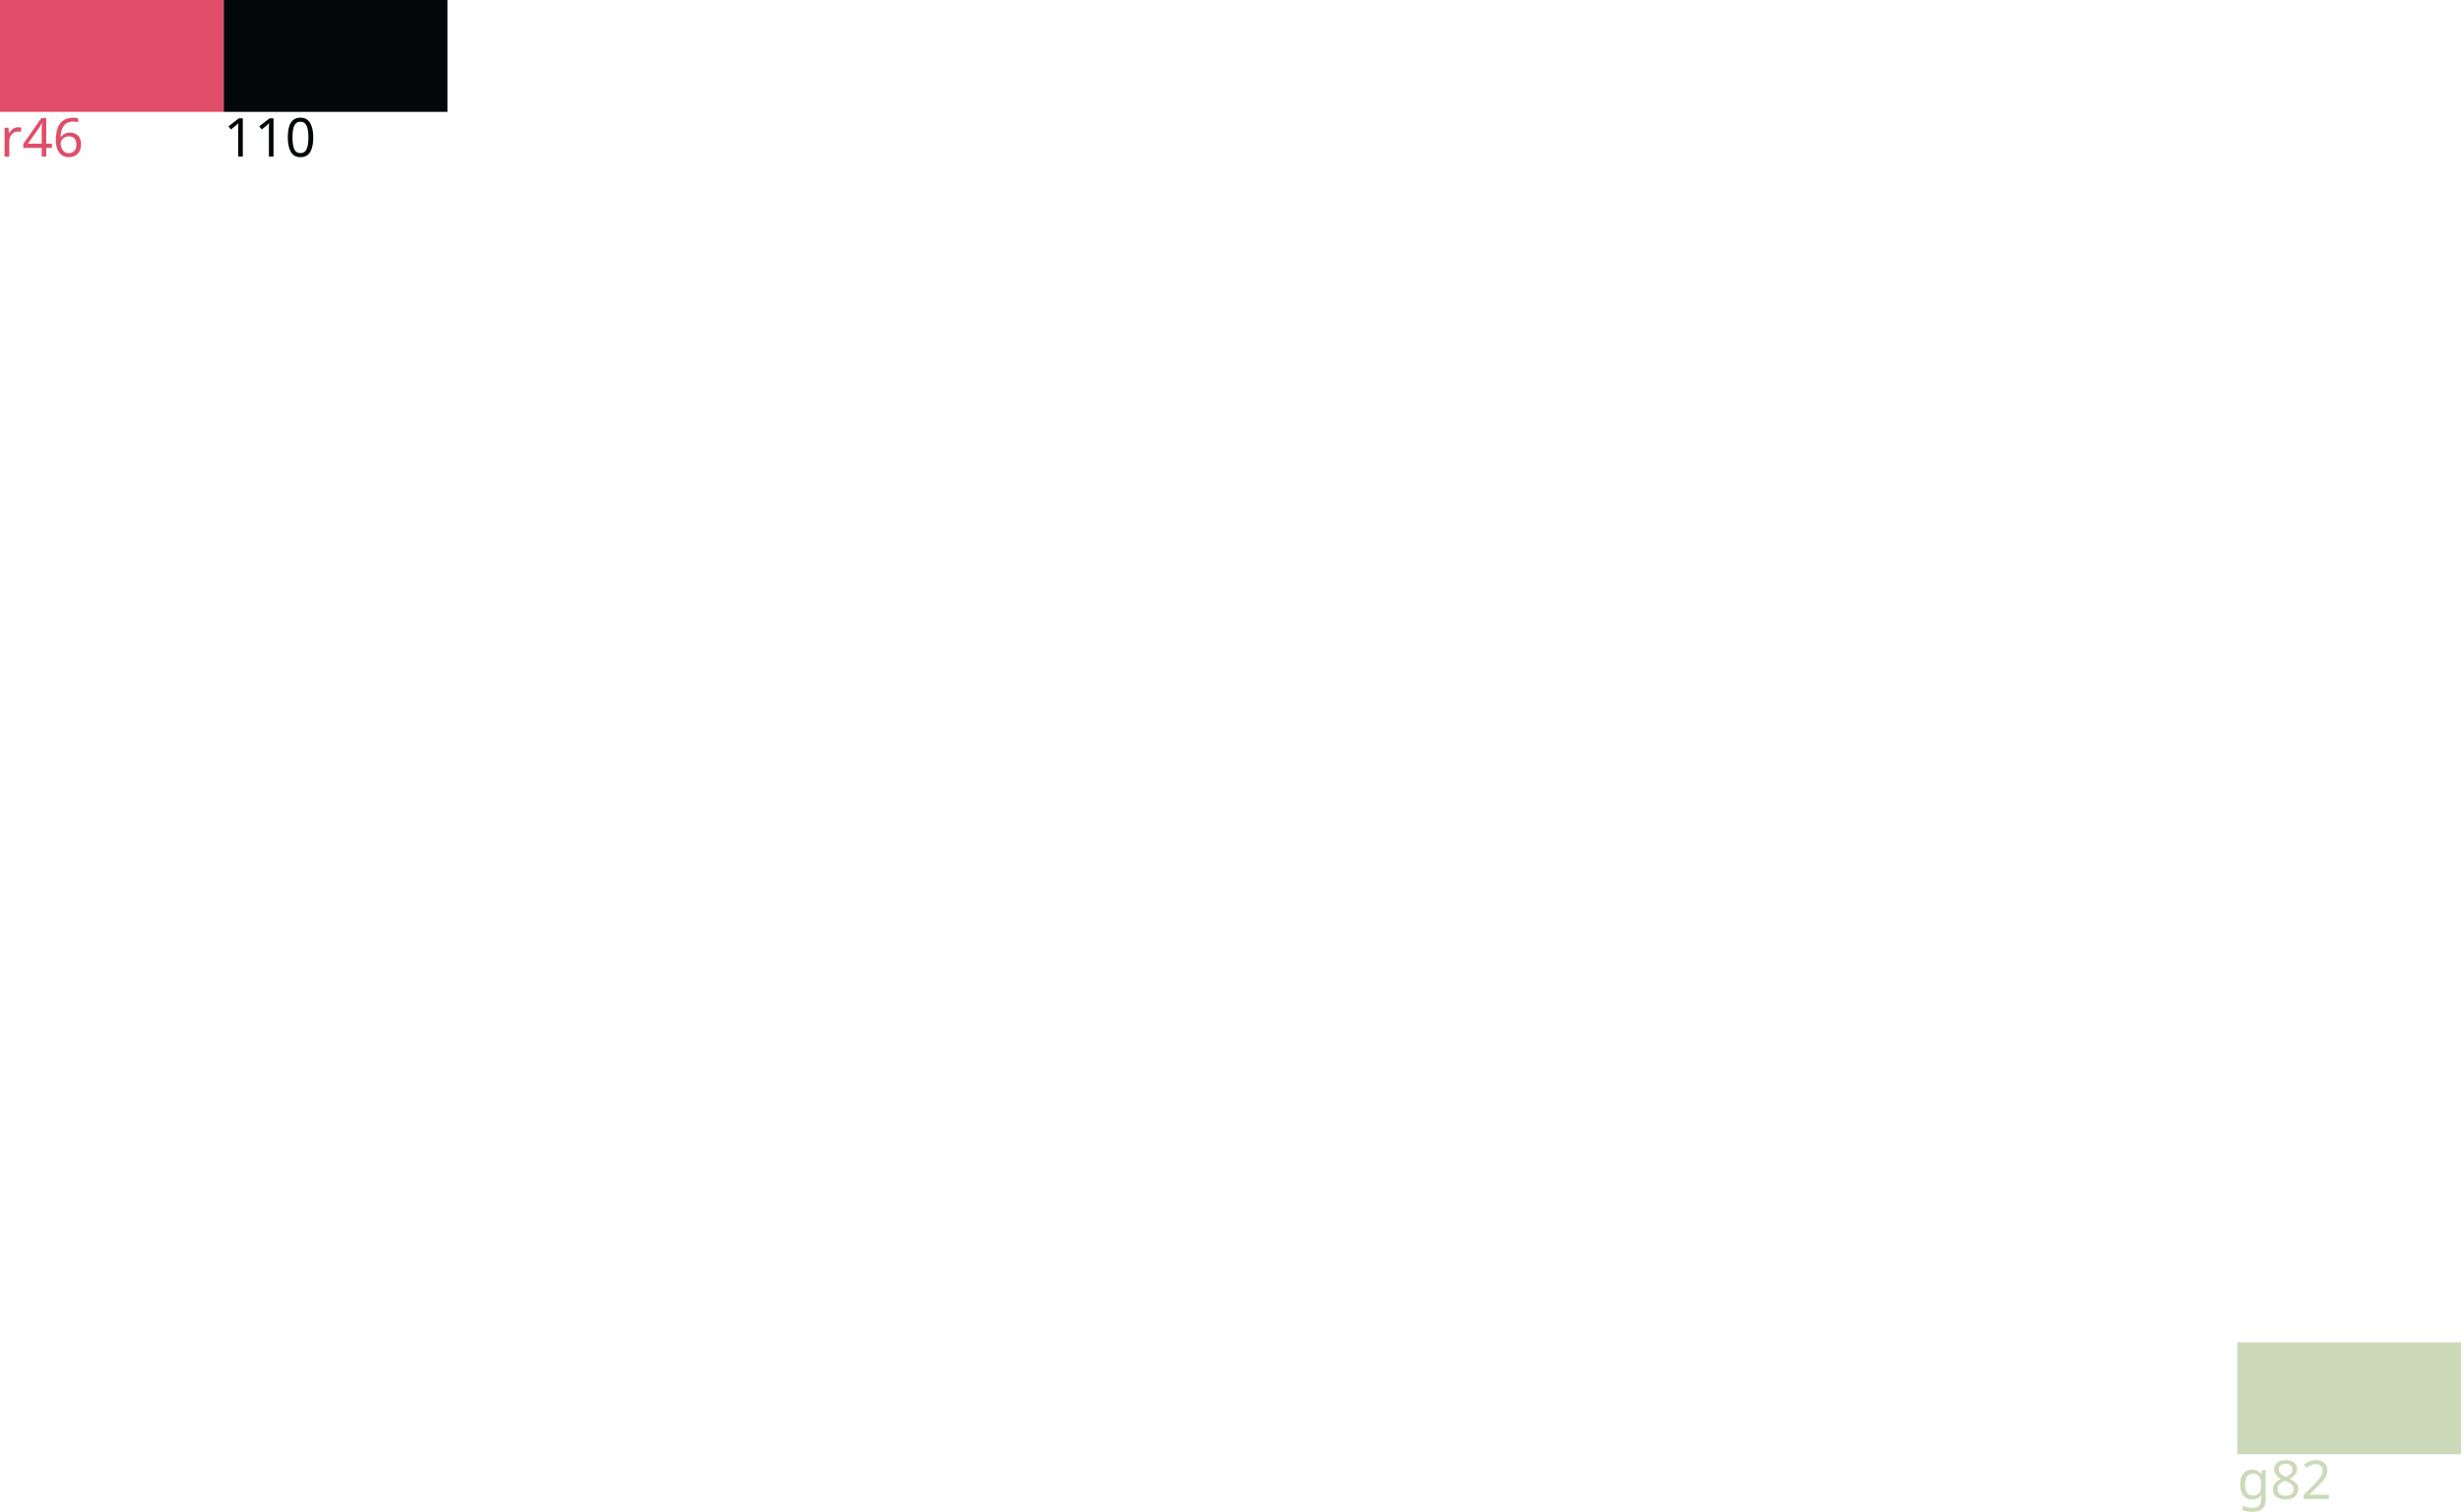
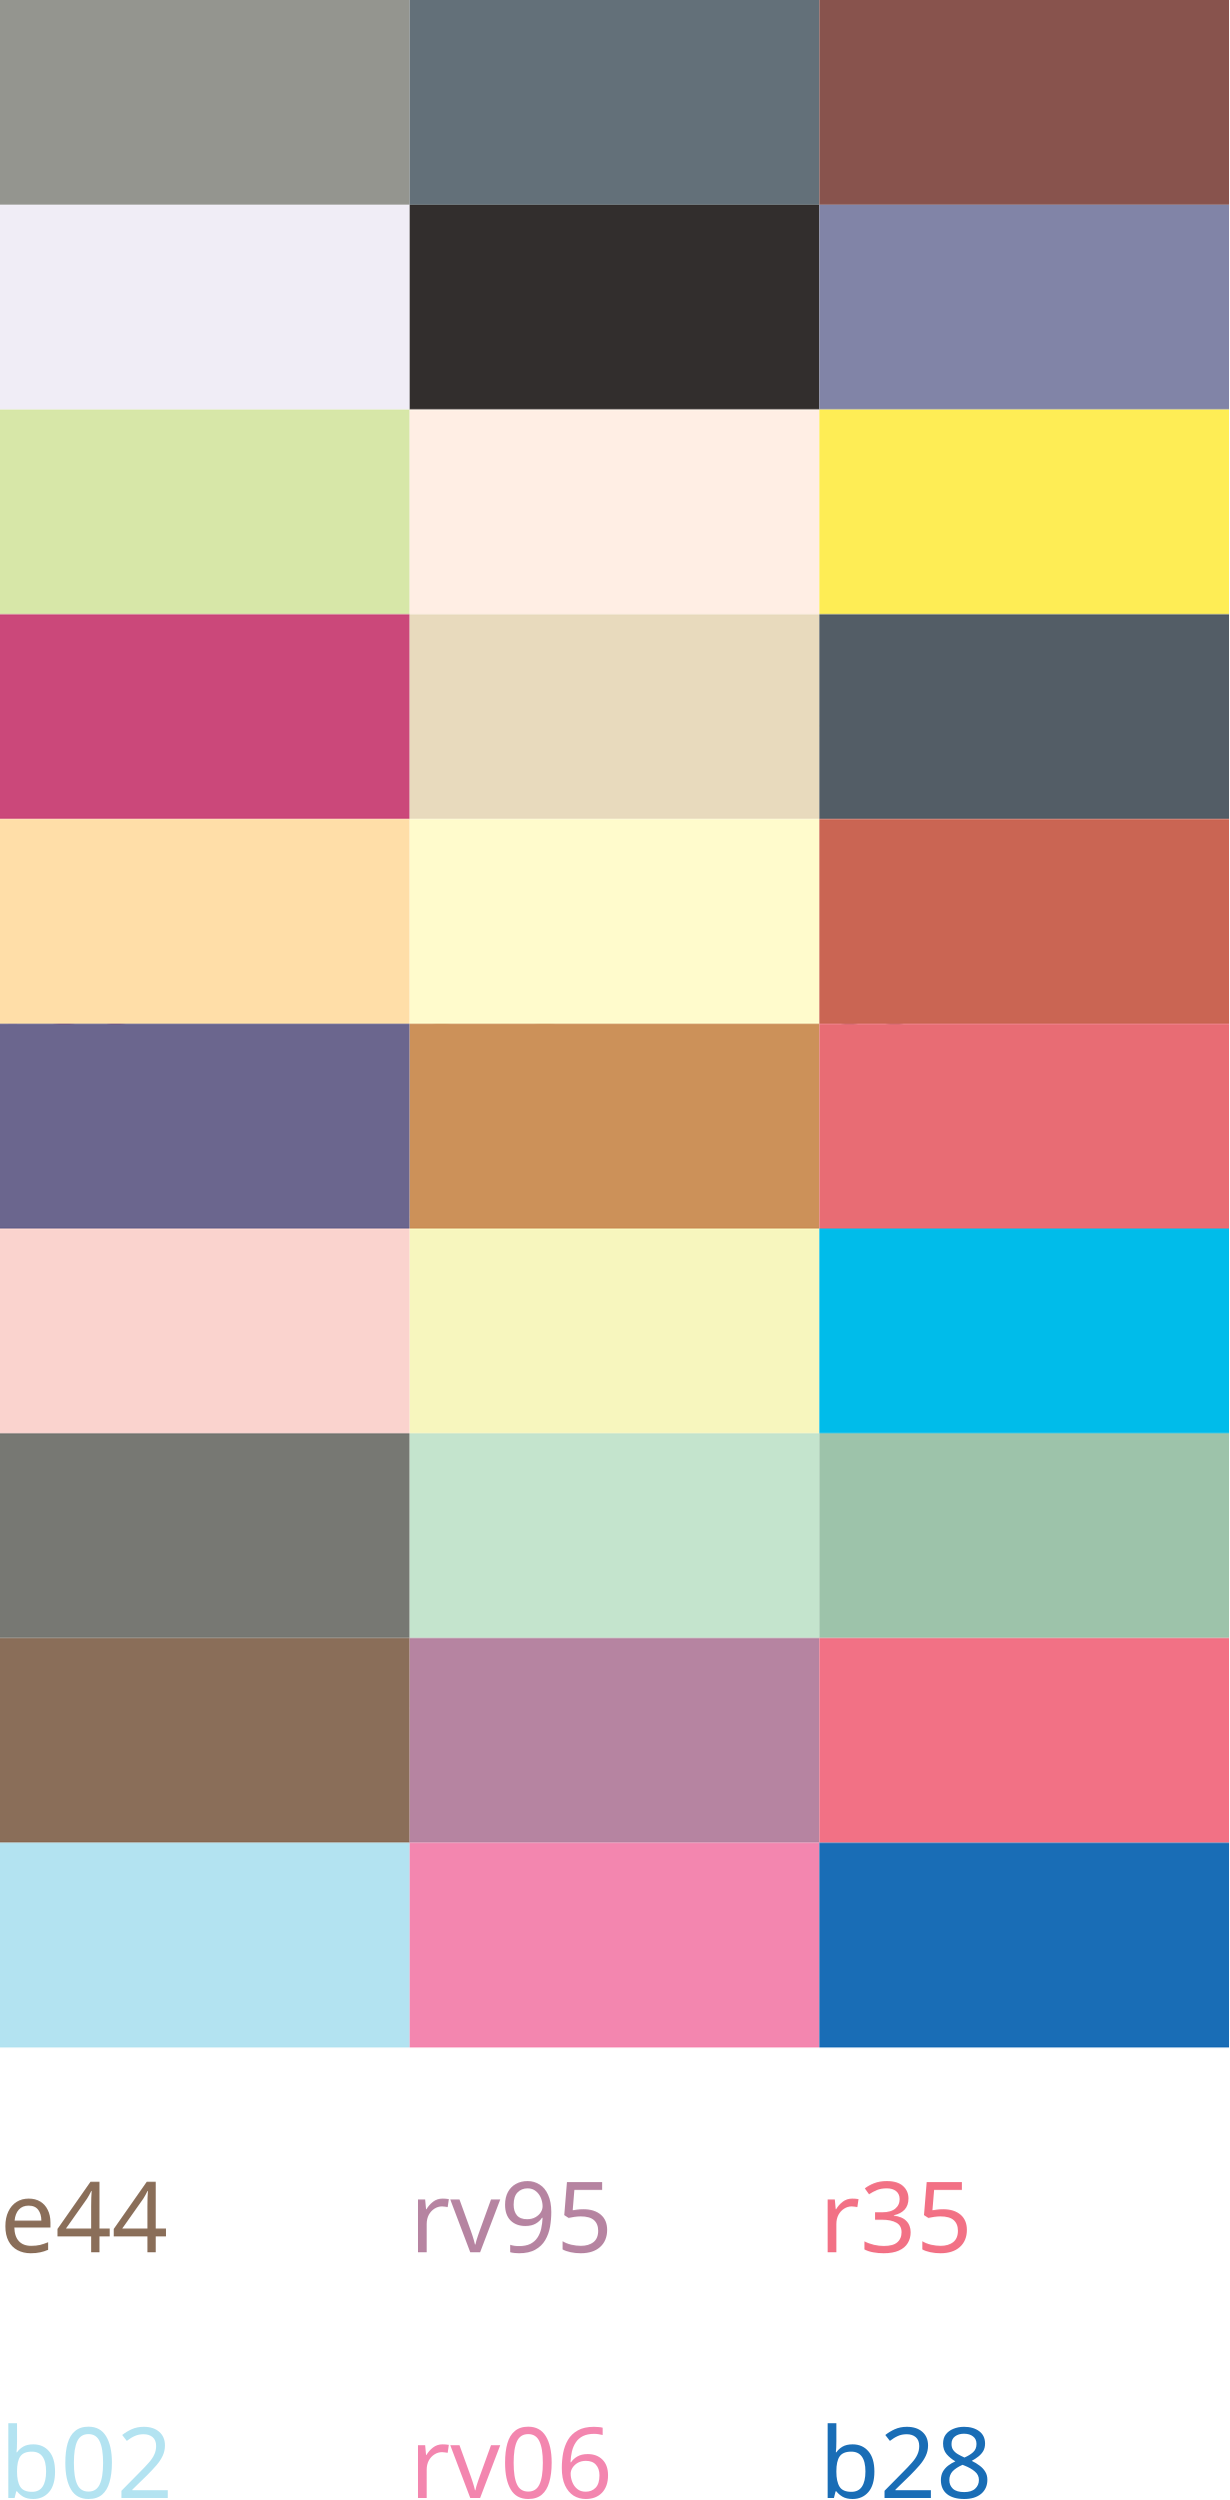
<svg xmlns="http://www.w3.org/2000/svg" baseProfile="full" height="100%" version="1.1" width="100%">
  <defs />
-   <text fill="#e04d69" style="font-size: 12px; font-family: P22UndergroundProDemi;" x="0" y="35">r46</text>
-   <rect fill="#e04d69" height="25" width="50" x="0" y="0" />
-   <text fill="#030708" style="font-size: 12px; font-family: P22UndergroundProDemi;" x="50" y="35">110</text>
-   <rect fill="#030708" height="25" width="50" x="50" y="0" />
-   <text fill="#ccdab9" style="font-size: 12px; font-family: P22UndergroundProDemi;" x="500" y="335">g82</text>
-   <rect fill="#ccdab9" height="25" width="50" x="500" y="300" />
+   <text fill="#94958f" style="font-size: 12px; font-family: P22UndergroundProDemi;" x="0" y="35">w6</text>
+   <rect fill="#94958f" height="25" width="50" x="0" y="0" />
+   <text fill="#f0edf6" style="font-size: 12px; font-family: P22UndergroundProDemi;" x="0" y="65">v0000</text>
+   <rect fill="#f0edf6" height="25" width="50" x="0" y="25" />
+   <text fill="#d7e7a8" style="font-size: 12px; font-family: P22UndergroundProDemi;" x="0" y="95">g43</text>
+   <rect fill="#d7e7a8" height="25" width="50" x="0" y="50" />
+   <text fill="#cb487a" style="font-size: 12px; font-family: P22UndergroundProDemi;" x="0" y="125">r39</text>
+   <rect fill="#cb487a" height="25" width="50" x="0" y="75" />
+   <text fill="#ffdea8" style="font-size: 12px; font-family: P22UndergroundProDemi;" x="0" y="155">yr31</text>
+   <rect fill="#ffdea8" height="25" width="50" x="0" y="100" />
+   <text fill="#6b668e" style="font-size: 12px; font-family: P22UndergroundProDemi;" x="0" y="185">v28</text>
+   <rect fill="#6b668e" height="25" width="50" x="0" y="125" />
+   <text fill="#fad3ce" style="font-size: 12px; font-family: P22UndergroundProDemi;" x="0" y="215">rv32</text>
+   <rect fill="#fad3ce" height="25" width="50" x="0" y="150" />
+   <text fill="#777873" style="font-size: 12px; font-family: P22UndergroundProDemi;" x="0" y="245">w7</text>
+   <rect fill="#777873" height="25" width="50" x="0" y="175" />
+   <text fill="#8a6e59" style="font-size: 12px; font-family: P22UndergroundProDemi;" x="0" y="275">e44</text>
+   <rect fill="#8a6e59" height="25" width="50" x="0" y="200" />
+   <text fill="#b3e3f1" style="font-size: 12px; font-family: P22UndergroundProDemi;" x="0" y="305">b02</text>
+   <rect fill="#b3e3f1" height="25" width="50" x="0" y="225" />
+   <text fill="#637079" style="font-size: 12px; font-family: P22UndergroundProDemi;" x="50" y="35">c6</text>
+   <rect fill="#637079" height="25" width="50" x="50" y="0" />
+   <text fill="#322e2d" style="font-size: 12px; font-family: P22UndergroundProDemi;" x="50" y="65">t10</text>
+   <rect fill="#322e2d" height="25" width="50" x="50" y="25" />
+   <text fill="#ffeee4" style="font-size: 12px; font-family: P22UndergroundProDemi;" x="50" y="95">e01</text>
+   <rect fill="#ffeee4" height="25" width="50" x="50" y="50" />
+   <text fill="#e8dabd" style="font-size: 12px; font-family: P22UndergroundProDemi;" x="50" y="125">e43</text>
+   <rect fill="#e8dabd" height="25" width="50" x="50" y="75" />
+   <text fill="#fffbcc" style="font-size: 12px; font-family: P22UndergroundProDemi;" x="50" y="155">y11</text>
+   <rect fill="#fffbcc" height="25" width="50" x="50" y="100" />
+   <text fill="#cc9159" style="font-size: 12px; font-family: P22UndergroundProDemi;" x="50" y="185">e37</text>
+   <rect fill="#cc9159" height="25" width="50" x="50" y="125" />
+   <text fill="#f7f6be" style="font-size: 12px; font-family: P22UndergroundProDemi;" x="50" y="215">yg21</text>
+   <rect fill="#f7f6be" height="25" width="50" x="50" y="150" />
+   <text fill="#c4e4cd" style="font-size: 12px; font-family: P22UndergroundProDemi;" x="50" y="245">g21</text>
+   <rect fill="#c4e4cd" height="25" width="50" x="50" y="175" />
+   <text fill="#b684a1" style="font-size: 12px; font-family: P22UndergroundProDemi;" x="50" y="275">rv95</text>
+   <rect fill="#b684a1" height="25" width="50" x="50" y="200" />
+   <text fill="#f386af" style="font-size: 12px; font-family: P22UndergroundProDemi;" x="50" y="305">rv06</text>
+   <rect fill="#f386af" height="25" width="50" x="50" y="225" />
+   <text fill="#88534d" style="font-size: 12px; font-family: P22UndergroundProDemi;" x="100" y="35">e18</text>
+   <rect fill="#88534d" height="25" width="50" x="100" y="0" />
+   <text fill="#8184a7" style="font-size: 12px; font-family: P22UndergroundProDemi;" x="100" y="65">bv25</text>
+   <rect fill="#8184a7" height="25" width="50" x="100" y="25" />
+   <text fill="#feed55" style="font-size: 12px; font-family: P22UndergroundProDemi;" x="100" y="95">y18</text>
+   <rect fill="#feed55" height="25" width="50" x="100" y="50" />
+   <text fill="#535d66" style="font-size: 12px; font-family: P22UndergroundProDemi;" x="100" y="125">c8</text>
+   <rect fill="#535d66" height="25" width="50" x="100" y="75" />
+   <text fill="#ca6553" style="font-size: 12px; font-family: P22UndergroundProDemi;" x="100" y="155">e08</text>
+   <rect fill="#ca6553" height="25" width="50" x="100" y="100" />
+   <text fill="#e86c74" style="font-size: 12px; font-family: P22UndergroundProDemi;" x="100" y="185">r37</text>
+   <rect fill="#e86c74" height="25" width="50" x="100" y="125" />
+   <text fill="#00bcea" style="font-size: 12px; font-family: P22UndergroundProDemi;" x="100" y="215">b16</text>
+   <rect fill="#00bcea" height="25" width="50" x="100" y="150" />
+   <text fill="#9dc3aa" style="font-size: 12px; font-family: P22UndergroundProDemi;" x="100" y="245">g85</text>
+   <rect fill="#9dc3aa" height="25" width="50" x="100" y="175" />
+   <text fill="#f27185" style="font-size: 12px; font-family: P22UndergroundProDemi;" x="100" y="275">r35</text>
+   <rect fill="#f27185" height="25" width="50" x="100" y="200" />
+   <text fill="#196db6" style="font-size: 12px; font-family: P22UndergroundProDemi;" x="100" y="305">b28</text>
+   <rect fill="#196db6" height="25" width="50" x="100" y="225" />
</svg>
